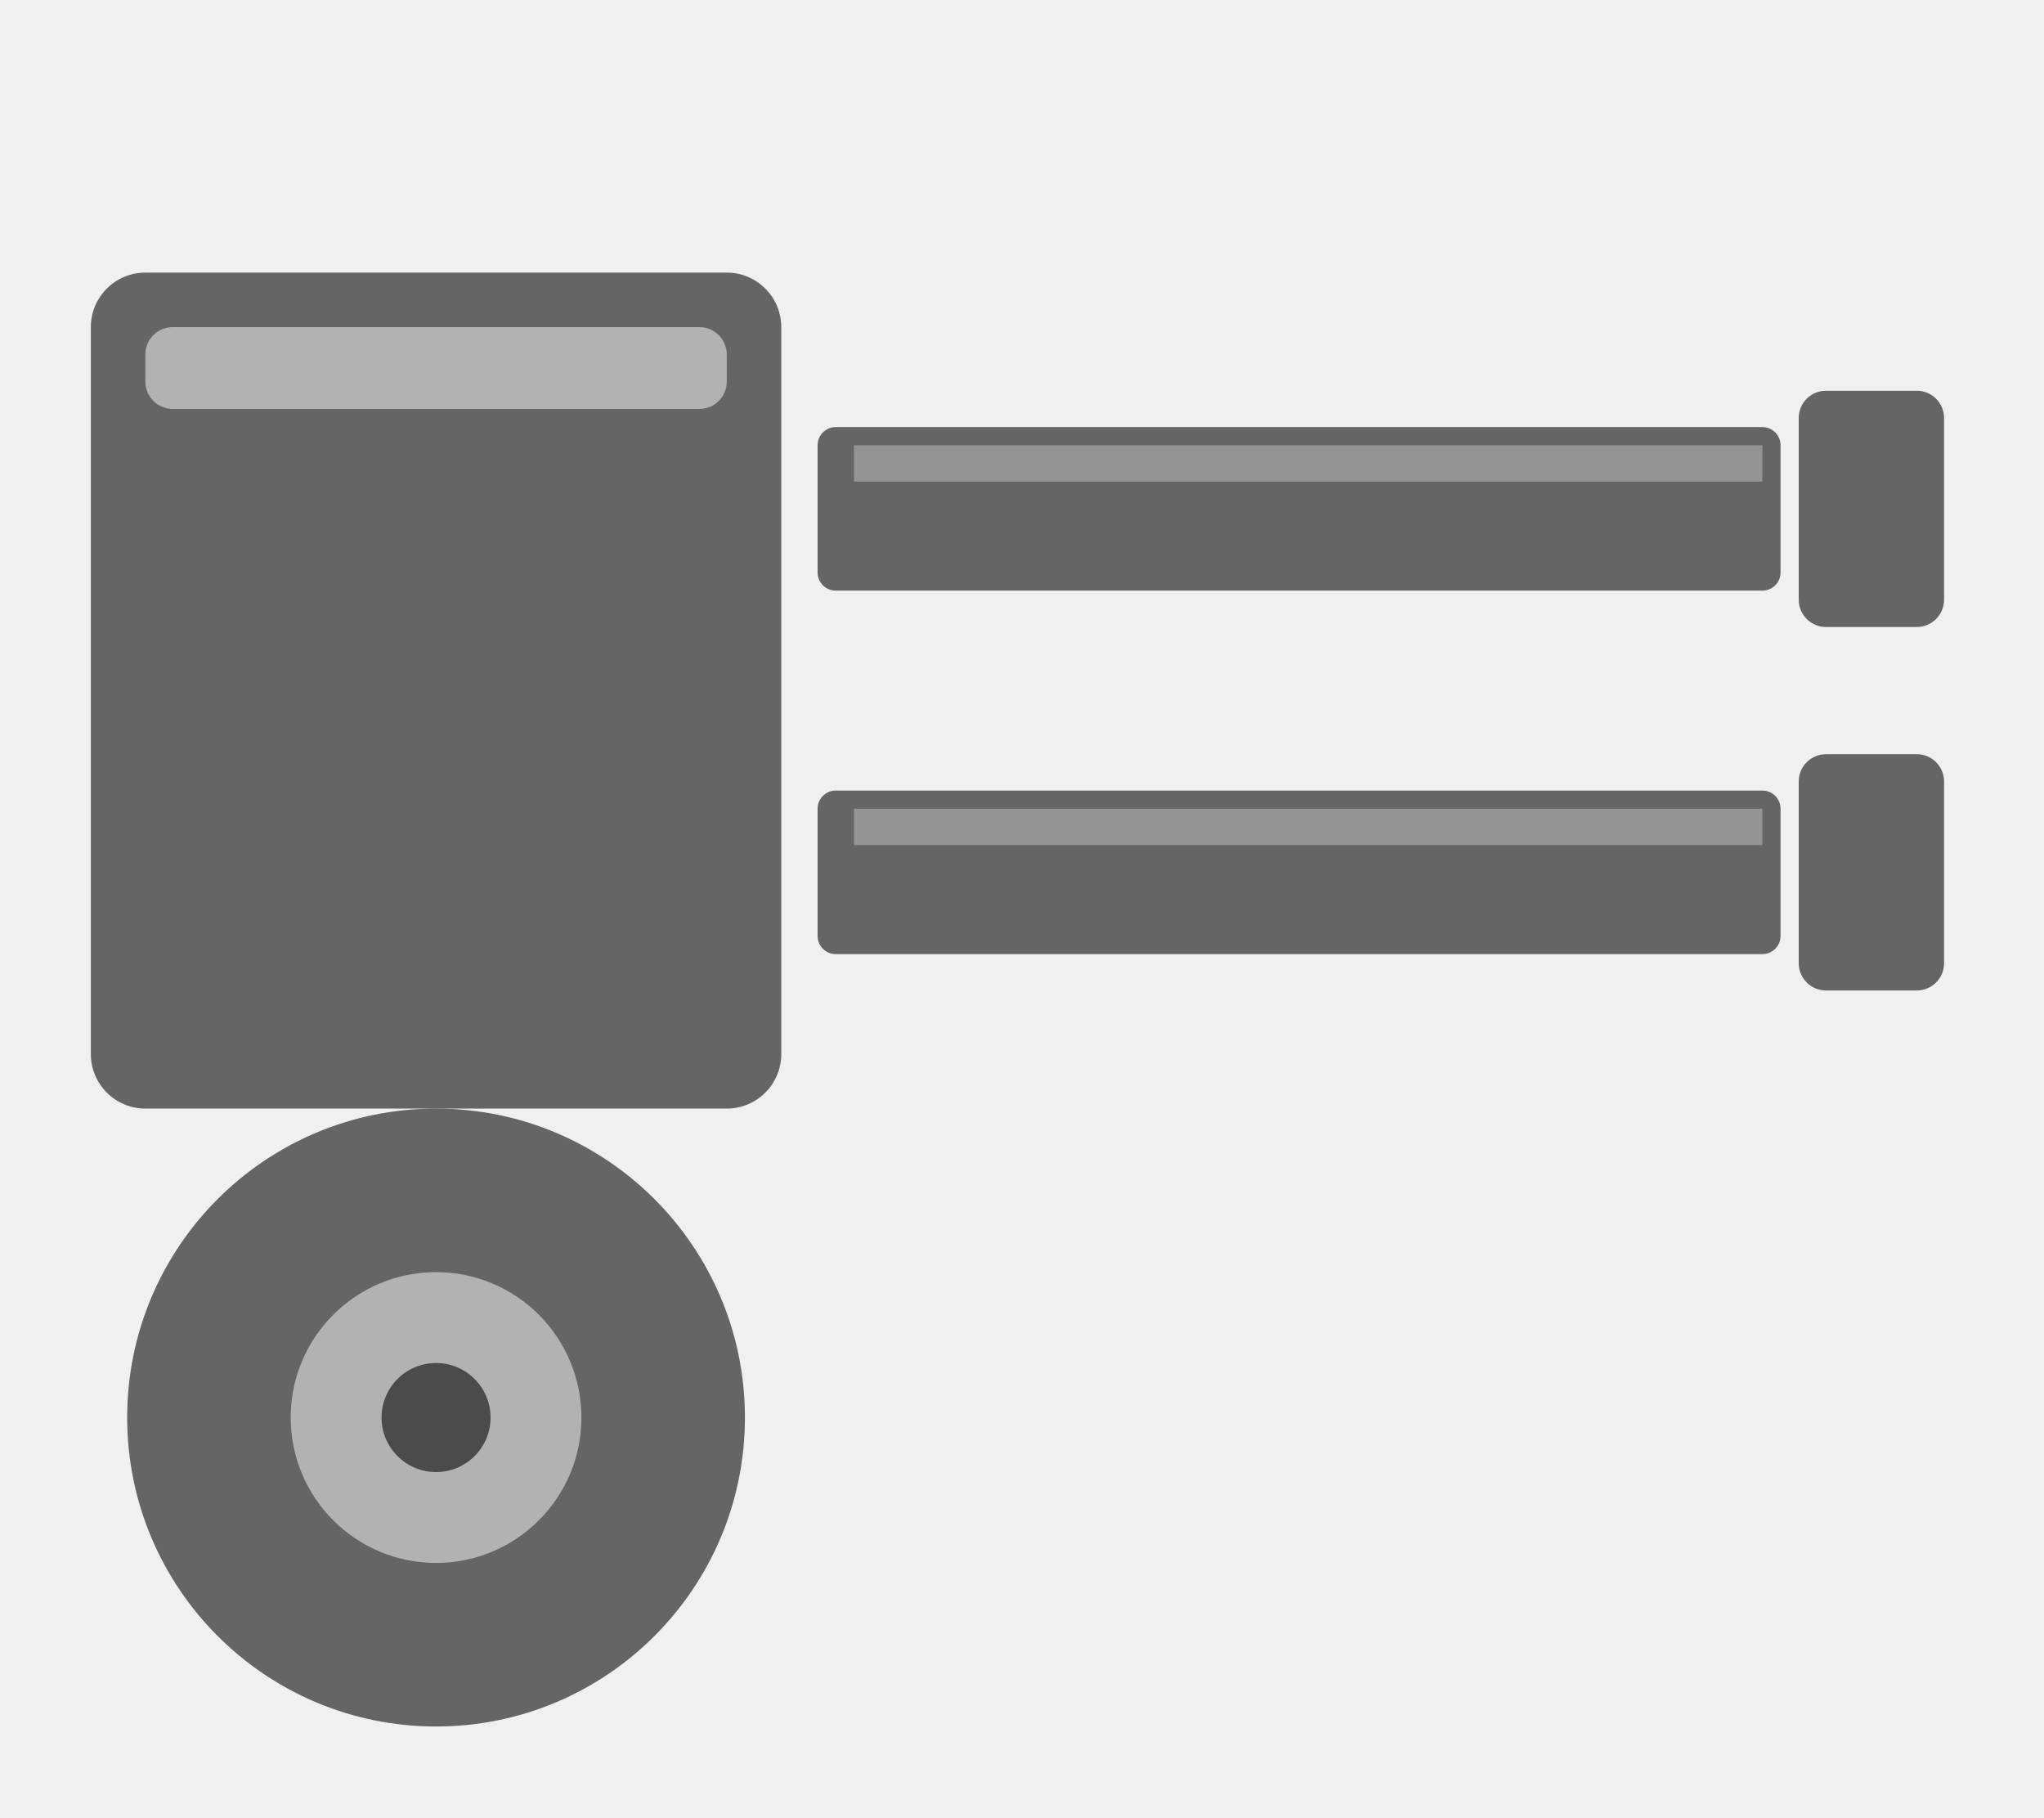
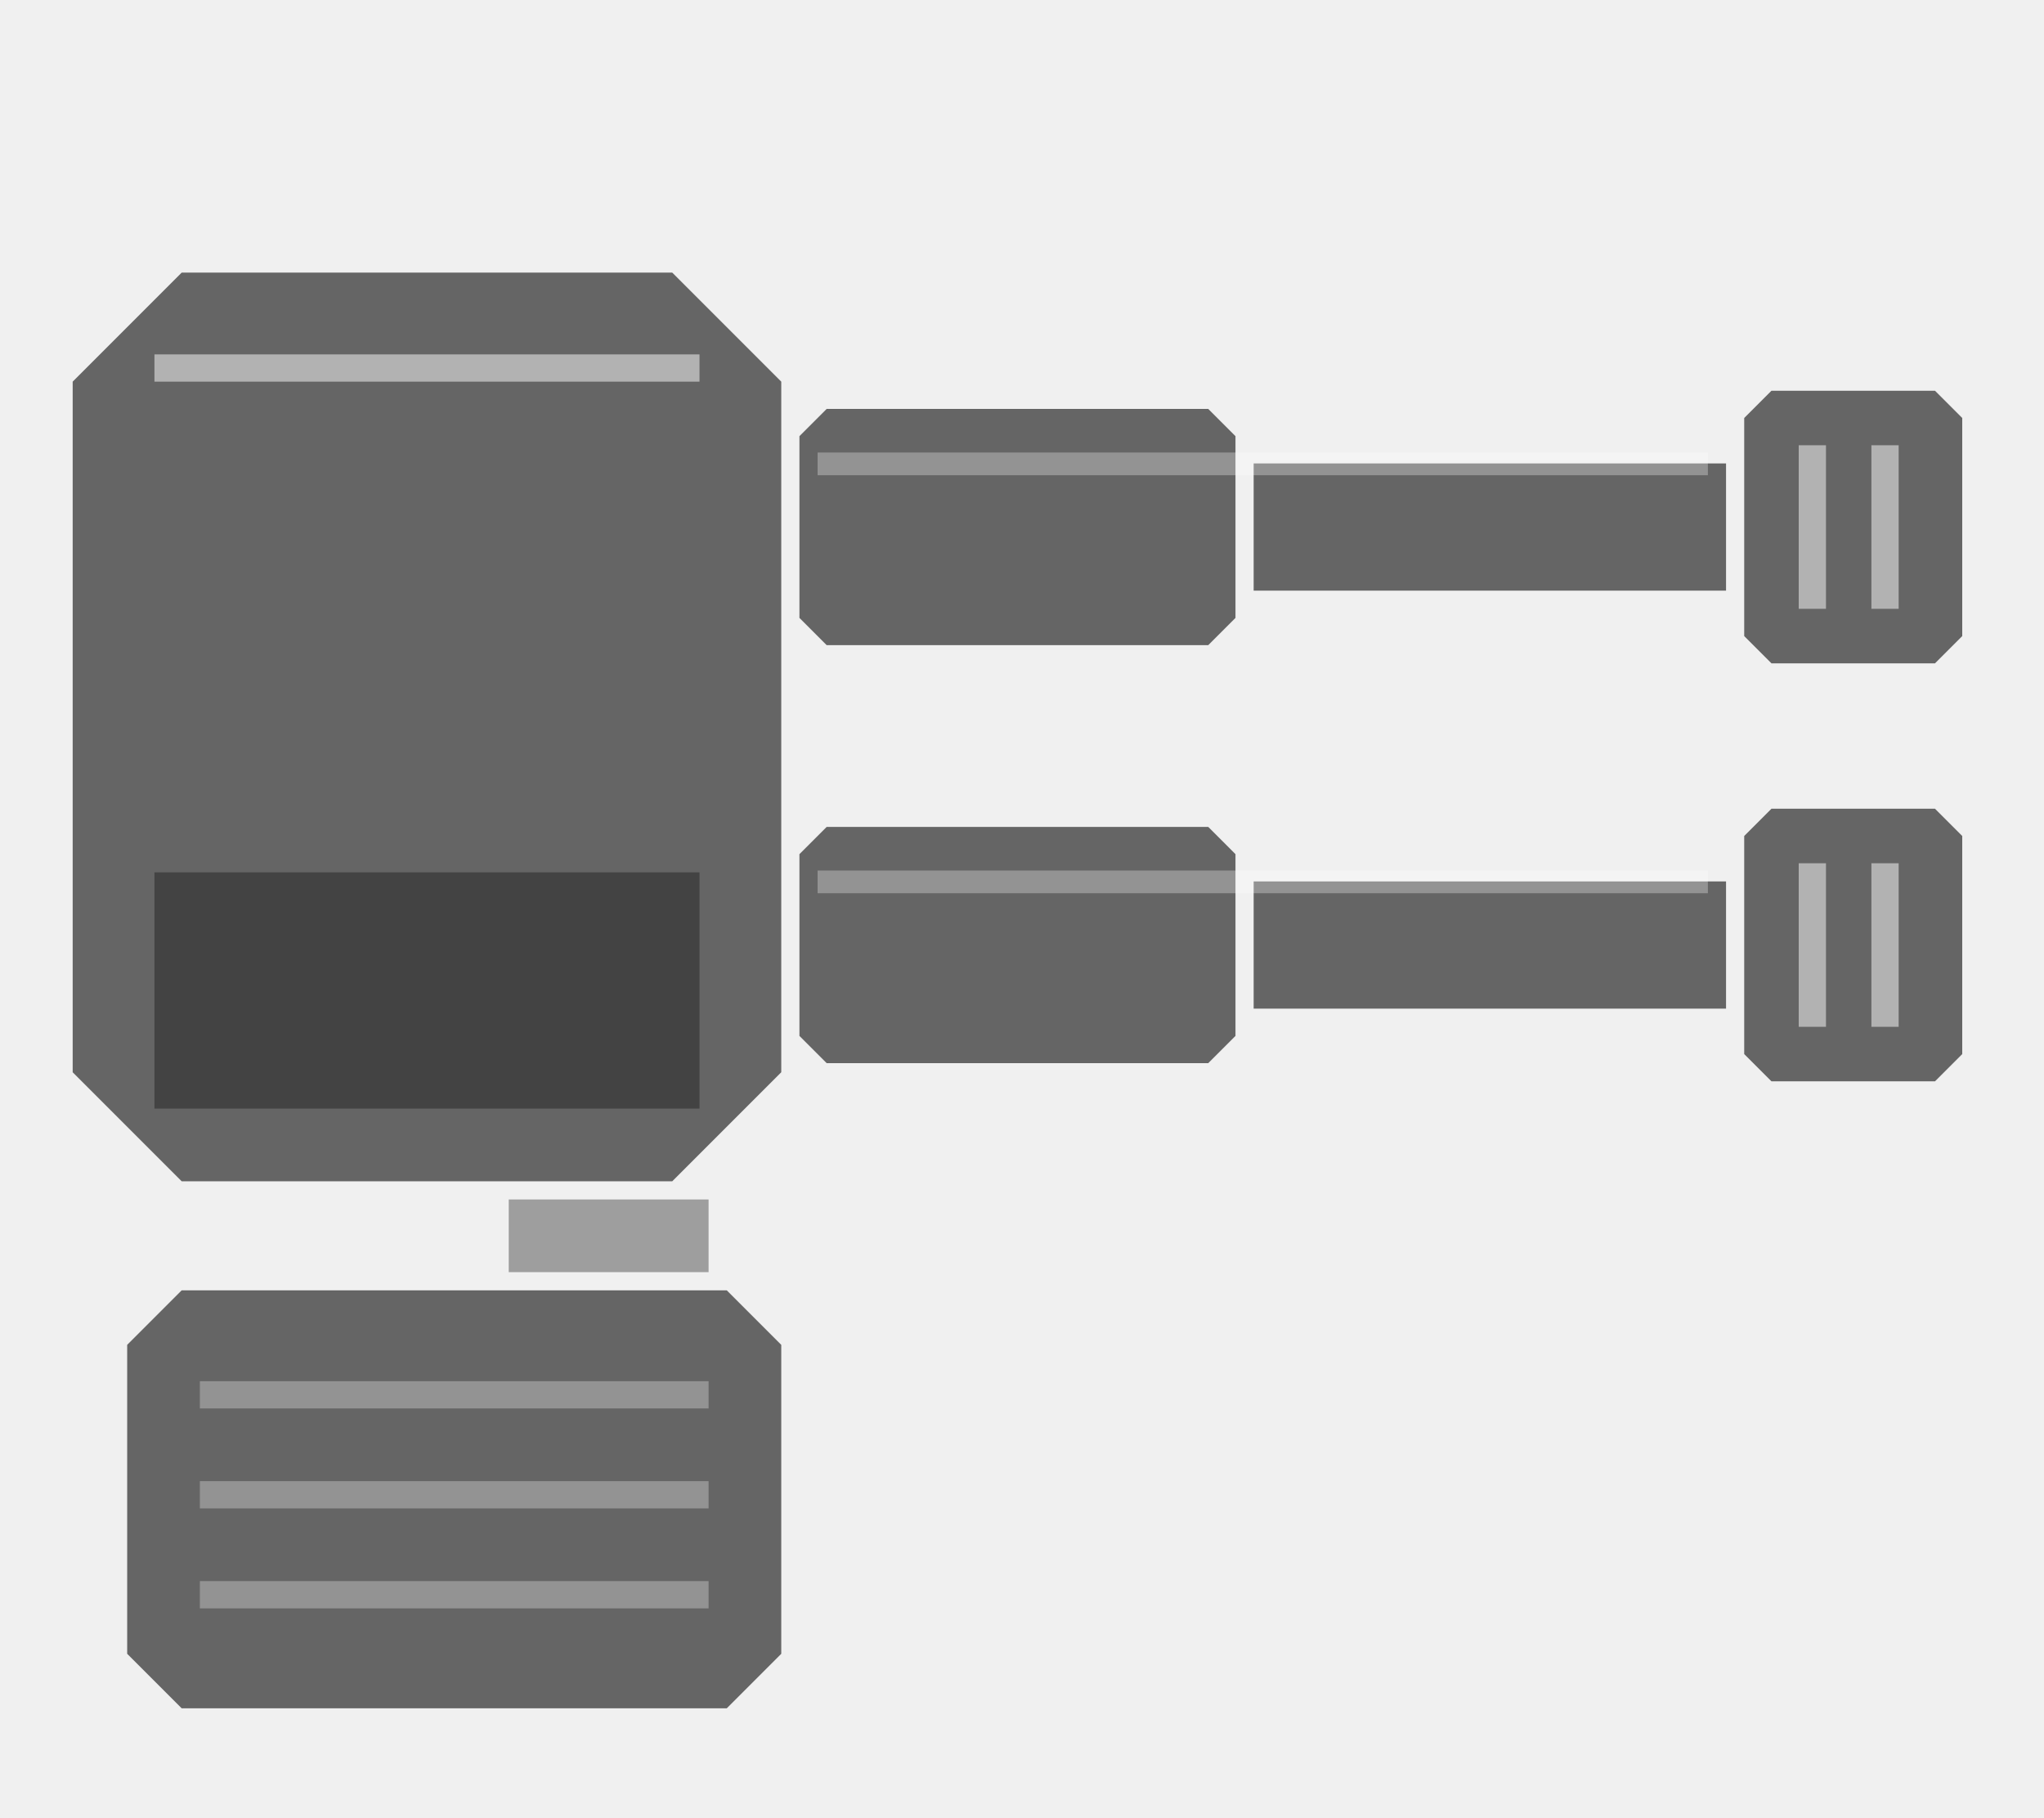
<svg xmlns="http://www.w3.org/2000/svg" viewBox="0 0 225 200">
-   <rect x="10" y="30" width="76" height="92" rx="6" fill="#000000" fill-opacity="0.58" />
-   <rect x="16" y="36" width="64" height="9" rx="3" fill="#ffffff" fill-opacity="0.5" />
-   <rect x="90" y="47" width="106" height="18" rx="2" fill="#000000" fill-opacity="0.58" />
-   <rect x="198" y="43" width="16" height="26" rx="3" fill="#000000" fill-opacity="0.58" />
-   <rect x="94" y="49" width="100" height="4" fill="#ffffff" fill-opacity="0.3" />
-   <rect x="90" y="87" width="106" height="18" rx="2" fill="#000000" fill-opacity="0.58" />
-   <rect x="198" y="83" width="16" height="26" rx="3" fill="#000000" fill-opacity="0.58" />
-   <rect x="94" y="89" width="100" height="4" fill="#ffffff" fill-opacity="0.3" />
-   <ellipse cx="48" cy="156" rx="34" ry="34" fill="#000000" fill-opacity="0.58" />
-   <ellipse cx="48" cy="156" rx="16" ry="16" fill="#ffffff" fill-opacity="0.5" />
-   <ellipse cx="48" cy="156" rx="6" ry="6" fill="#000000" fill-opacity="0.58" />
+   <polygon points="20,30 74,30 86,42 86,118 74,130 20,130 8,118 8,42" fill="#000000" fill-opacity="0.58" />
+   <rect x="17" y="39" width="60" height="3" fill="#ffffff" fill-opacity="0.5" />
+   <rect x="17" y="96" width="60" height="26" fill="#000000" fill-opacity="0.34" />
+   <polygon points="91,45 133,45 136,48 136,68 133,71 91,71 88,68 88,48" fill="#000000" fill-opacity="0.58" />
+   <rect x="138" y="51" width="52" height="14" fill="#000000" fill-opacity="0.58" />
+   <polygon points="195,43 213,43 216,46 216,70 213,73 195,73 192,70 192,46" fill="#000000" fill-opacity="0.58" />
+   <rect x="198" y="49" width="3" height="18" fill="#ffffff" fill-opacity="0.5" />
+   <rect x="206" y="49" width="3" height="18" fill="#ffffff" fill-opacity="0.5" />
+   <rect x="90" y="49.8" width="98" height="2.5" fill="#ffffff" fill-opacity="0.3" />
+   <polygon points="91,91 133,91 136,94 136,114 133,117 91,117 88,114 88,94" fill="#000000" fill-opacity="0.58" />
+   <rect x="138" y="97" width="52" height="14" fill="#000000" fill-opacity="0.58" />
+   <polygon points="195,89 213,89 216,92 216,116 213,119 195,119 192,116 192,92" fill="#000000" fill-opacity="0.58" />
+   <rect x="198" y="95" width="3" height="18" fill="#ffffff" fill-opacity="0.5" />
+   <rect x="206" y="95" width="3" height="18" fill="#ffffff" fill-opacity="0.5" />
+   <rect x="90" y="95.8" width="98" height="2.5" fill="#ffffff" fill-opacity="0.3" />
+   <rect x="56" y="132" width="22" height="8" fill="#000000" fill-opacity="0.34" />
+   <polygon points="20,142 80,142 86,148 86,182 80,188 20,188 14,182 14,148" fill="#000000" fill-opacity="0.58" />
+   <rect x="22" y="152" width="56" height="3" fill="#ffffff" fill-opacity="0.3" />
+   <rect x="22" y="163" width="56" height="3" fill="#ffffff" fill-opacity="0.3" />
+   <rect x="22" y="174" width="56" height="3" fill="#ffffff" fill-opacity="0.3" />
</svg>
